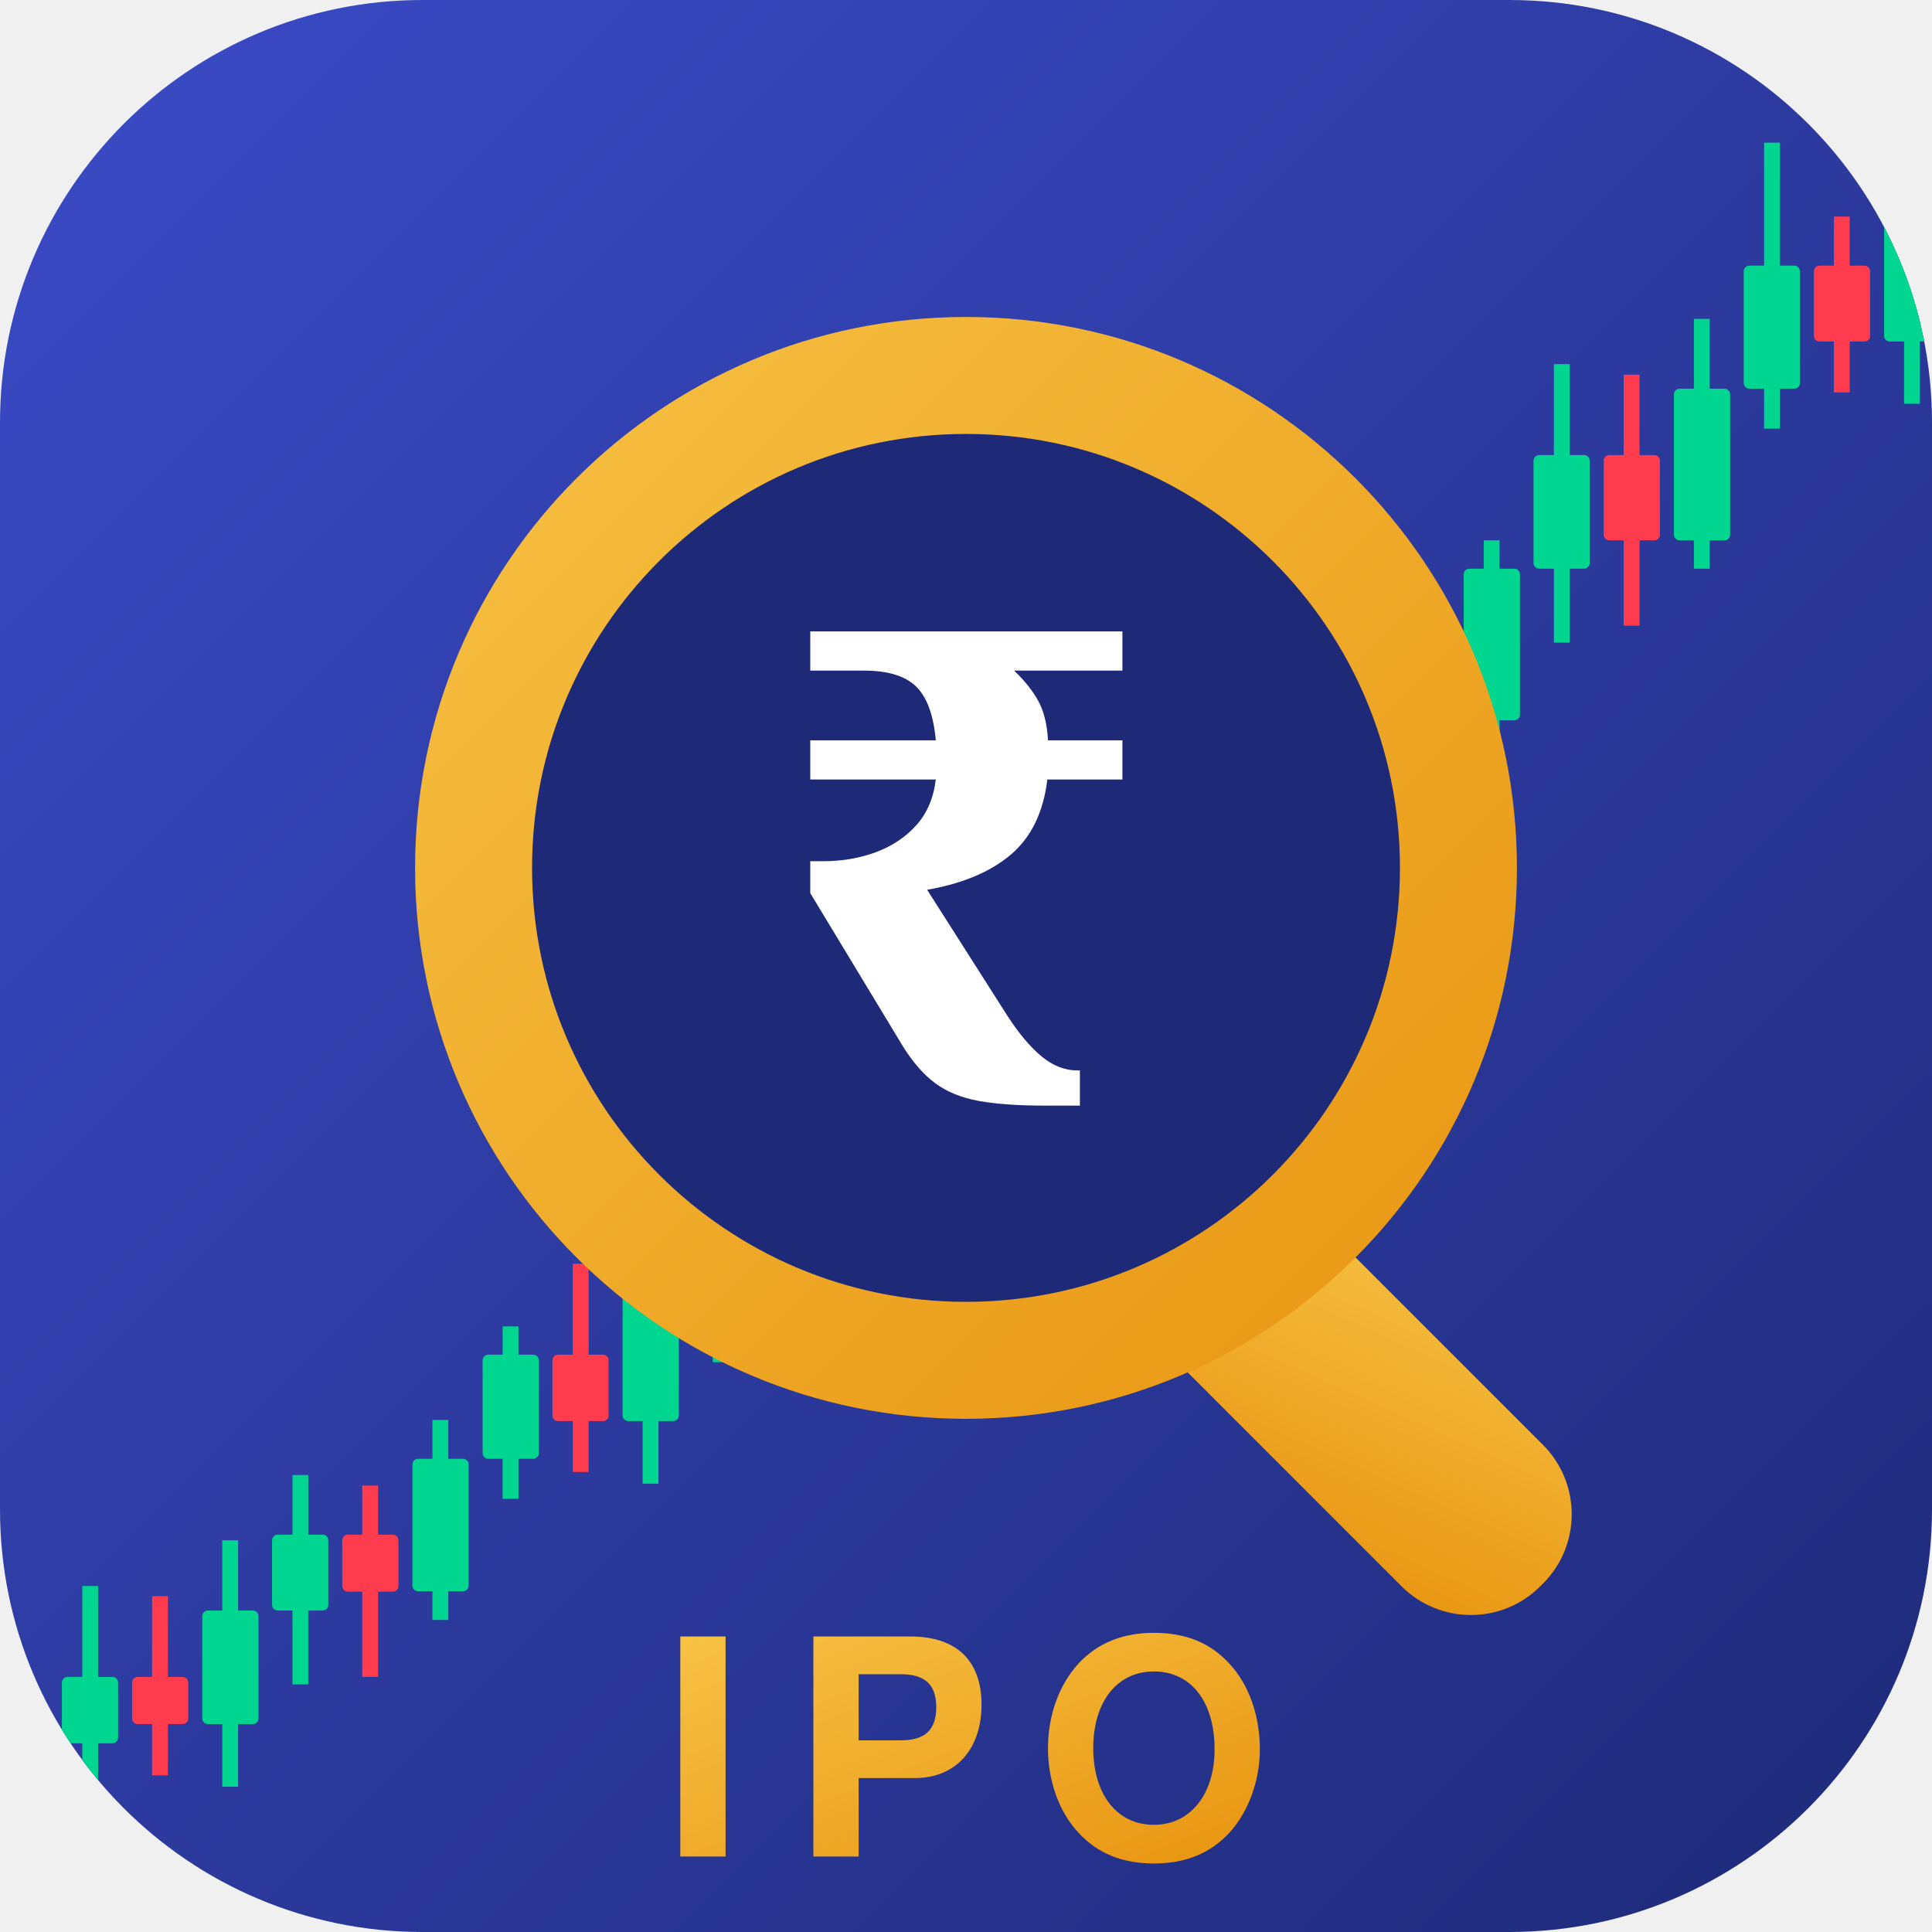
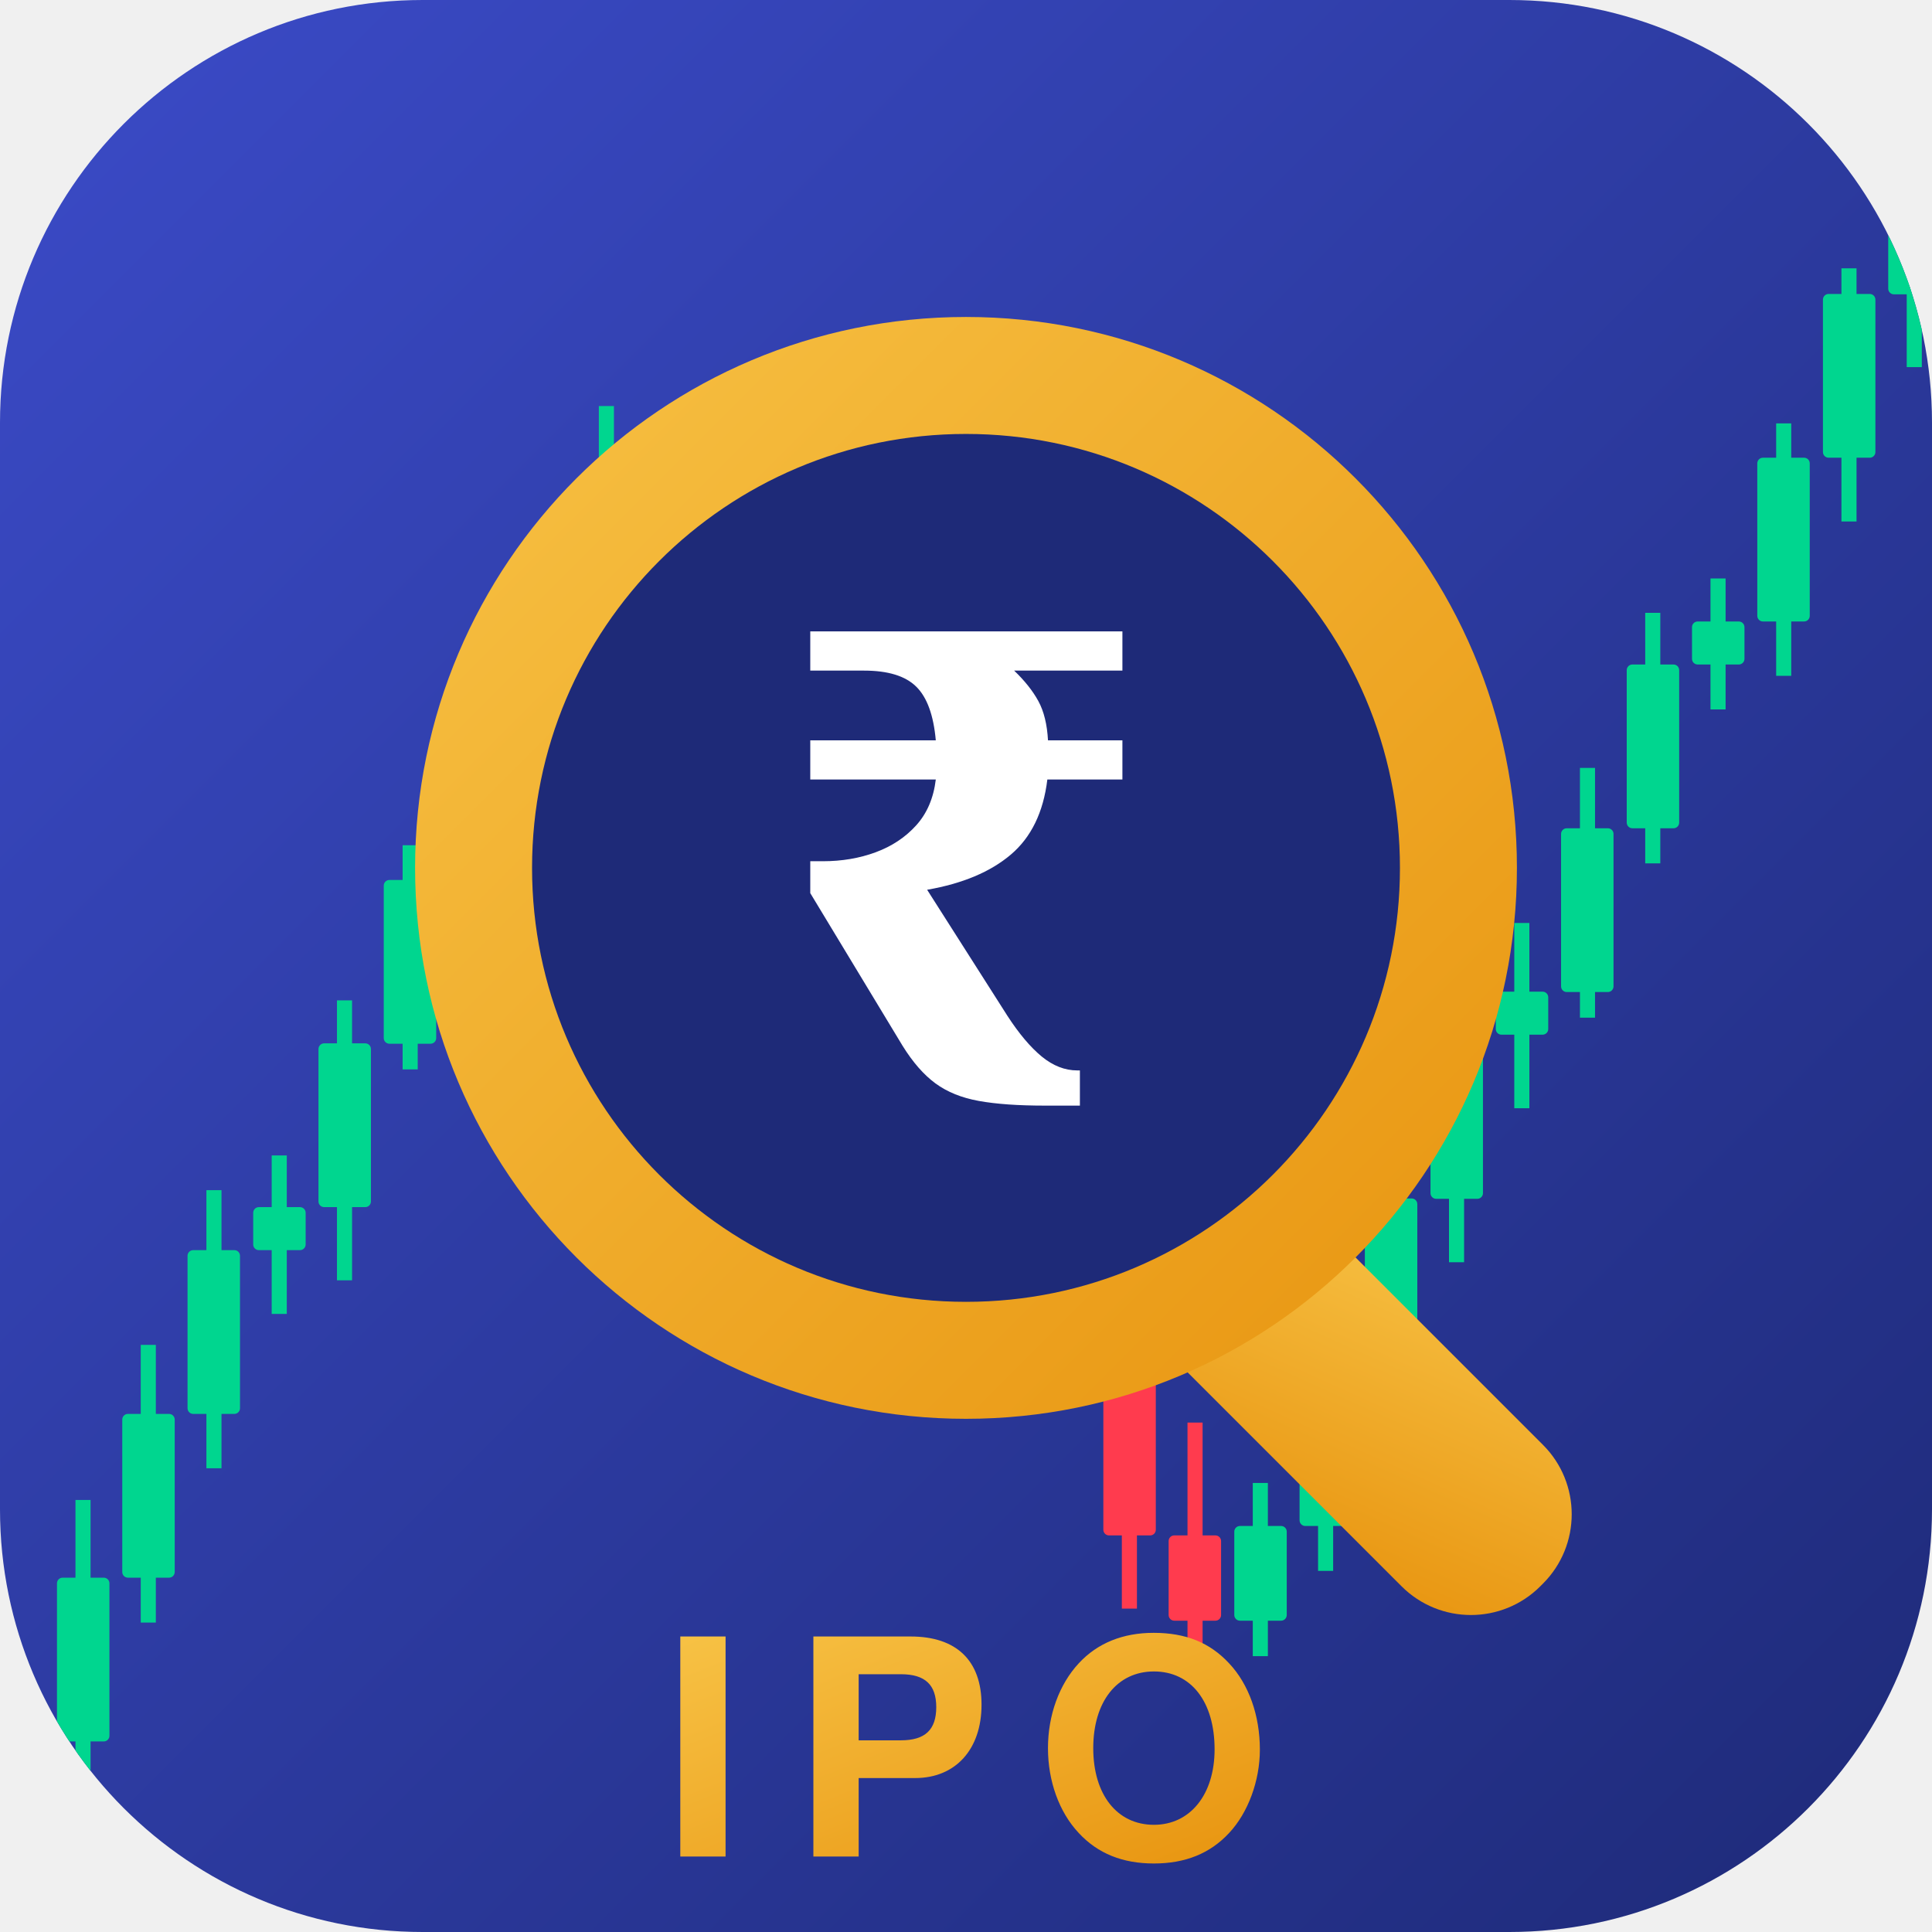
<svg xmlns="http://www.w3.org/2000/svg" viewBox="0 0 512 512" width="512" height="512">
  <defs>
    <linearGradient id="bg" x1="0" y1="0" x2="1" y2="1">
      <stop offset="0" stop-color="#3B4BC8" />
      <stop offset="1" stop-color="#1E2A78" />
    </linearGradient>
    <linearGradient id="gd" x1="0" y1="0" x2="1" y2="1">
      <stop offset="0" stop-color="#F7C245" />
      <stop offset="1" stop-color="#E8940F" />
    </linearGradient>
    <clipPath id="rr">
      <rect width="512" height="512" rx="112" />
    </clipPath>
  </defs>
  <rect width="512" height="512" rx="112" fill="url(#bg)" />
  <g clip-path="url(#rr)">
-     <line x1="5.3" y1="454.4" x2="5.3" y2="482.0" stroke="#00D68F" stroke-width="4.2" opacity="1.0" />
-     <rect x="-2.1" y="461.9" width="14.9" height="12.5" rx="1.5" fill="#00D68F" opacity="1.0" />
-     <line x1="23.9" y1="420.3" x2="23.9" y2="472.5" stroke="#00D68F" stroke-width="4.2" opacity="1.0" />
-     <rect x="16.4" y="444.4" width="14.9" height="17.6" rx="1.5" fill="#00D68F" opacity="1.0" />
-     <line x1="42.4" y1="423.0" x2="42.4" y2="470.5" stroke="#FF3B4E" stroke-width="4.2" opacity="1.0" />
-     <rect x="35.0" y="444.4" width="14.9" height="12.5" rx="1.5" fill="#FF3B4E" opacity="1.0" />
-     <line x1="61.0" y1="408.2" x2="61.0" y2="473.5" stroke="#00D68F" stroke-width="4.2" opacity="1.0" />
-     <rect x="53.6" y="426.8" width="14.9" height="30.1" rx="1.5" fill="#00D68F" opacity="1.0" />
-     <line x1="79.6" y1="390.9" x2="79.6" y2="446.4" stroke="#00D68F" stroke-width="4.2" opacity="1.0" />
-     <rect x="72.1" y="406.7" width="14.9" height="20.1" rx="1.5" fill="#00D68F" opacity="1.0" />
-     <line x1="98.1" y1="393.7" x2="98.1" y2="444.4" stroke="#FF3B4E" stroke-width="4.2" opacity="1.0" />
-     <rect x="90.7" y="406.7" width="14.9" height="15.1" rx="1.5" fill="#FF3B4E" opacity="1.0" />
-     <line x1="116.7" y1="376.3" x2="116.7" y2="429.3" stroke="#00D68F" stroke-width="4.2" opacity="1.0" />
-     <rect x="109.3" y="386.6" width="14.9" height="35.1" rx="1.5" fill="#00D68F" opacity="1.0" />
-     <line x1="135.3" y1="351.5" x2="135.3" y2="397.2" stroke="#00D68F" stroke-width="4.2" opacity="1.0" />
-     <rect x="127.9" y="359.0" width="14.9" height="27.6" rx="1.5" fill="#00D68F" opacity="1.0" />
-     <line x1="153.9" y1="334.9" x2="153.9" y2="390.1" stroke="#FF3B4E" stroke-width="4.2" opacity="1.0" />
-     <rect x="146.4" y="359.0" width="14.9" height="17.6" rx="1.5" fill="#FF3B4E" opacity="1.0" />
-     <line x1="172.4" y1="320.1" x2="172.4" y2="393.2" stroke="#00D68F" stroke-width="4.2" opacity="1.0" />
-     <rect x="165.0" y="341.5" width="14.9" height="35.1" rx="1.5" fill="#00D68F" opacity="1.0" />
-     <line x1="191.0" y1="292.8" x2="191.0" y2="361.0" stroke="#00D68F" stroke-width="4.2" opacity="1.0" />
-     <rect x="183.6" y="311.3" width="14.9" height="30.1" rx="1.5" fill="#00D68F" opacity="1.0" />
-     <line x1="209.6" y1="295.5" x2="209.6" y2="354.0" stroke="#FF3B4E" stroke-width="4.2" opacity="1.0" />
-     <rect x="202.1" y="311.3" width="14.9" height="20.1" rx="1.5" fill="#FF3B4E" opacity="1.0" />
-     <line x1="228.1" y1="280.7" x2="228.1" y2="338.9" stroke="#00D68F" stroke-width="4.2" opacity="1.0" />
-     <rect x="220.7" y="293.8" width="14.9" height="37.6" rx="1.5" fill="#00D68F" opacity="1.0" />
-     <line x1="246.7" y1="231.0" x2="246.7" y2="304.3" stroke="#00D68F" stroke-width="4.2" opacity="1.0" />
-     <rect x="239.3" y="263.7" width="14.9" height="30.1" rx="1.5" fill="#00D68F" opacity="1.0" />
-     <line x1="265.3" y1="256.1" x2="265.3" y2="299.8" stroke="#FF3B4E" stroke-width="4.2" opacity="1.0" />
-     <rect x="257.9" y="263.7" width="14.9" height="22.6" rx="1.5" fill="#FF3B4E" opacity="1.0" />
-     <line x1="283.9" y1="222.0" x2="283.9" y2="302.8" stroke="#00D68F" stroke-width="4.2" opacity="1.0" />
-     <rect x="276.4" y="246.1" width="14.9" height="40.2" rx="1.5" fill="#00D68F" opacity="1.0" />
-     <line x1="302.4" y1="194.6" x2="302.4" y2="265.7" stroke="#00D68F" stroke-width="4.2" opacity="1.0" />
-     <rect x="295.0" y="216.0" width="14.9" height="30.1" rx="1.5" fill="#00D68F" opacity="1.0" />
-     <line x1="321.0" y1="197.4" x2="321.0" y2="261.1" stroke="#FF3B4E" stroke-width="4.2" opacity="1.0" />
-     <rect x="313.6" y="216.0" width="14.9" height="22.6" rx="1.5" fill="#FF3B4E" opacity="1.0" />
-     <line x1="339.6" y1="182.6" x2="339.6" y2="246.1" stroke="#00D68F" stroke-width="4.2" opacity="1.0" />
-     <rect x="332.1" y="198.4" width="14.9" height="40.2" rx="1.5" fill="#00D68F" opacity="1.0" />
-     <line x1="358.1" y1="135.7" x2="358.1" y2="208.9" stroke="#00D68F" stroke-width="4.2" opacity="1.0" />
-     <rect x="350.7" y="168.3" width="14.9" height="30.1" rx="1.5" fill="#00D68F" opacity="1.0" />
-     <line x1="376.7" y1="158.0" x2="376.7" y2="204.4" stroke="#FF3B4E" stroke-width="4.2" opacity="1.0" />
-     <rect x="369.3" y="168.3" width="14.9" height="22.6" rx="1.5" fill="#FF3B4E" opacity="1.0" />
-     <line x1="395.3" y1="143.2" x2="395.3" y2="207.4" stroke="#00D68F" stroke-width="4.2" opacity="1.0" />
-     <rect x="387.9" y="150.7" width="14.9" height="40.2" rx="1.5" fill="#00D68F" opacity="1.0" />
-     <line x1="413.9" y1="96.5" x2="413.9" y2="170.3" stroke="#00D68F" stroke-width="4.2" opacity="1.0" />
-     <rect x="406.4" y="120.6" width="14.9" height="30.1" rx="1.5" fill="#00D68F" opacity="1.0" />
-     <line x1="432.4" y1="99.3" x2="432.4" y2="165.8" stroke="#FF3B4E" stroke-width="4.2" opacity="1.0" />
-     <rect x="425.0" y="120.6" width="14.9" height="22.6" rx="1.5" fill="#FF3B4E" opacity="1.0" />
-     <line x1="451.0" y1="84.5" x2="451.0" y2="150.7" stroke="#00D68F" stroke-width="4.2" opacity="1.0" />
-     <rect x="443.6" y="103.0" width="14.9" height="40.2" rx="1.5" fill="#00D68F" opacity="1.0" />
-     <line x1="469.6" y1="37.8" x2="469.6" y2="113.6" stroke="#00D68F" stroke-width="4.2" opacity="1.0" />
-     <rect x="462.1" y="70.4" width="14.9" height="32.6" rx="1.5" fill="#00D68F" opacity="1.0" />
-     <line x1="488.1" y1="57.4" x2="488.1" y2="104.0" stroke="#FF3B4E" stroke-width="4.2" opacity="1.0" />
-     <rect x="480.7" y="70.4" width="14.9" height="20.1" rx="1.5" fill="#FF3B4E" opacity="1.0" />
-     <line x1="506.7" y1="30.0" x2="506.7" y2="107.0" stroke="#00D68F" stroke-width="4.2" opacity="1.0" />
-     <rect x="499.3" y="40.3" width="14.9" height="50.2" rx="1.5" fill="#00D68F" opacity="1.0" />
+     <line x1="4.7" y1="454.6" x2="4.7" y2="482.0" stroke="#00D68F" stroke-width="4.0" opacity="1.0" />
+     <rect x="-2.3" y="461.5" width="13.9" height="13.7" rx="1.5" fill="#00D68F" opacity="1.0" />
+     <line x1="22.0" y1="397.5" x2="22.0" y2="470.8" stroke="#00D68F" stroke-width="4.0" opacity="1.0" />
+     <rect x="15.1" y="418.1" width="13.9" height="43.4" rx="1.5" fill="#00D68F" opacity="1.0" />
+     <line x1="39.3" y1="356.4" x2="39.3" y2="430.0" stroke="#00D68F" stroke-width="4.0" opacity="1.0" />
+     <rect x="32.4" y="374.7" width="13.9" height="43.4" rx="1.5" fill="#00D68F" opacity="1.0" />
+     <line x1="56.7" y1="315.4" x2="56.7" y2="389.1" stroke="#00D68F" stroke-width="4.0" opacity="1.0" />
+     <rect x="49.7" y="331.3" width="13.9" height="43.4" rx="1.5" fill="#00D68F" opacity="1.0" />
+     <line x1="74.0" y1="306.2" x2="74.0" y2="348.2" stroke="#00D68F" stroke-width="4.0" opacity="1.0" />
+     <rect x="67.1" y="319.9" width="13.9" height="11.4" rx="1.5" fill="#00D68F" opacity="1.0" />
+     <line x1="91.3" y1="265.1" x2="91.3" y2="339.3" stroke="#00D68F" stroke-width="4.0" opacity="1.0" />
+     <rect x="84.4" y="276.5" width="13.9" height="43.4" rx="1.5" fill="#00D68F" opacity="1.0" />
+     <line x1="108.7" y1="224.0" x2="108.7" y2="283.4" stroke="#00D68F" stroke-width="4.0" opacity="1.0" />
+     <rect x="101.7" y="233.2" width="13.9" height="43.4" rx="1.5" fill="#00D68F" opacity="1.0" />
+     <line x1="126.0" y1="214.9" x2="126.0" y2="242.5" stroke="#00D68F" stroke-width="4.0" opacity="1.0" />
+     <rect x="119.1" y="221.8" width="13.9" height="11.4" rx="1.5" fill="#00D68F" opacity="1.0" />
+     <line x1="143.3" y1="157.8" x2="143.3" y2="233.6" stroke="#00D68F" stroke-width="4.0" opacity="1.0" />
+     <rect x="136.4" y="178.4" width="13.9" height="43.4" rx="1.5" fill="#00D68F" opacity="1.0" />
+     <line x1="160.7" y1="107.6" x2="160.7" y2="192.8" stroke="#00D68F" stroke-width="4.0" opacity="1.0" />
+     <rect x="153.7" y="135.0" width="13.9" height="43.4" rx="1.5" fill="#00D68F" opacity="1.0" />
+     <line x1="178.0" y1="119.0" x2="178.0" y2="201.9" stroke="#FF3B4E" stroke-width="4.0" opacity="1.0" />
+     <rect x="171.1" y="135.0" width="13.9" height="50.0" rx="1.5" fill="#FF3B4E" opacity="1.0" />
+     <line x1="195.3" y1="171.3" x2="195.3" y2="227.0" stroke="#FF3B4E" stroke-width="4.0" opacity="1.0" />
+     <rect x="188.4" y="185.0" width="13.9" height="22.6" rx="1.5" fill="#FF3B4E" opacity="1.0" />
+     <line x1="212.7" y1="196.2" x2="212.7" y2="237.1" stroke="#FF3B4E" stroke-width="4.0" opacity="1.0" />
+     <rect x="205.7" y="207.6" width="13.9" height="22.6" rx="1.5" fill="#FF3B4E" opacity="1.0" />
+     <line x1="230.0" y1="221.1" x2="230.0" y2="262.2" stroke="#FF3B4E" stroke-width="4.0" opacity="1.0" />
+     <rect x="223.1" y="230.2" width="13.9" height="22.6" rx="1.5" fill="#FF3B4E" opacity="1.0" />
+     <line x1="247.3" y1="246.0" x2="247.3" y2="319.0" stroke="#FF3B4E" stroke-width="4.0" opacity="1.0" />
+     <rect x="240.4" y="252.8" width="13.9" height="54.3" rx="1.5" fill="#FF3B4E" opacity="1.0" />
+     <line x1="264.7" y1="286.6" x2="264.7" y2="344.1" stroke="#FF3B4E" stroke-width="4.0" opacity="1.0" />
+     <rect x="257.7" y="307.1" width="13.9" height="22.6" rx="1.5" fill="#FF3B4E" opacity="1.0" />
+     <line x1="282.0" y1="311.5" x2="282.0" y2="369.2" stroke="#FF3B4E" stroke-width="4.0" opacity="1.0" />
+     <rect x="275.1" y="329.7" width="13.9" height="22.6" rx="1.5" fill="#FF3B4E" opacity="1.0" />
+     <line x1="299.3" y1="336.4" x2="299.3" y2="426.3" stroke="#FF3B4E" stroke-width="4.0" opacity="1.0" />
+     <rect x="292.4" y="352.3" width="13.9" height="54.6" rx="1.5" fill="#FF3B4E" opacity="1.0" />
+     <line x1="316.7" y1="377.0" x2="316.7" y2="436.3" stroke="#FF3B4E" stroke-width="4.0" opacity="1.0" />
+     <rect x="309.7" y="406.9" width="13.9" height="22.6" rx="1.5" fill="#FF3B4E" opacity="1.0" />
+     <line x1="334.0" y1="393.0" x2="334.0" y2="438.9" stroke="#00D68F" stroke-width="4.0" opacity="1.0" />
+     <rect x="327.1" y="404.4" width="13.9" height="25.1" rx="1.5" fill="#00D68F" opacity="1.0" />
+     <line x1="351.3" y1="351.9" x2="351.3" y2="416.3" stroke="#00D68F" stroke-width="4.0" opacity="1.0" />
+     <rect x="344.4" y="361.0" width="13.9" height="43.4" rx="1.5" fill="#00D68F" opacity="1.0" />
+     <line x1="368.7" y1="310.8" x2="368.7" y2="375.4" stroke="#00D68F" stroke-width="4.0" opacity="1.0" />
+     <rect x="361.7" y="317.6" width="13.9" height="43.4" rx="1.5" fill="#00D68F" opacity="1.0" />
+     <line x1="386.0" y1="253.7" x2="386.0" y2="334.5" stroke="#00D68F" stroke-width="4.0" opacity="1.0" />
+     <rect x="379.1" y="274.3" width="13.9" height="43.4" rx="1.5" fill="#00D68F" opacity="1.0" />
+     <line x1="403.3" y1="244.6" x2="403.3" y2="293.7" stroke="#00D68F" stroke-width="4.0" opacity="1.0" />
+     <rect x="396.4" y="262.8" width="13.9" height="11.4" rx="1.5" fill="#00D68F" opacity="1.0" />
+     <line x1="420.7" y1="203.5" x2="420.7" y2="269.7" stroke="#00D68F" stroke-width="4.0" opacity="1.0" />
+     <rect x="413.7" y="219.5" width="13.9" height="43.4" rx="1.5" fill="#00D68F" opacity="1.0" />
+     <line x1="438.0" y1="162.4" x2="438.0" y2="228.8" stroke="#00D68F" stroke-width="4.0" opacity="1.0" />
+     <rect x="431.1" y="176.1" width="13.9" height="43.4" rx="1.5" fill="#00D68F" opacity="1.0" />
+     <line x1="455.3" y1="153.3" x2="455.3" y2="188.0" stroke="#00D68F" stroke-width="4.0" opacity="1.0" />
+     <rect x="448.4" y="164.7" width="13.9" height="11.4" rx="1.5" fill="#00D68F" opacity="1.0" />
+     <line x1="472.7" y1="112.2" x2="472.7" y2="179.1" stroke="#00D68F" stroke-width="4.0" opacity="1.0" />
+     <rect x="465.7" y="121.3" width="13.9" height="43.4" rx="1.5" fill="#00D68F" opacity="1.0" />
+     <line x1="490.0" y1="71.1" x2="490.0" y2="138.2" stroke="#00D68F" stroke-width="4.0" opacity="1.0" />
+     <rect x="483.1" y="77.9" width="13.9" height="43.4" rx="1.5" fill="#00D68F" opacity="1.0" />
+     <line x1="507.3" y1="30.0" x2="507.3" y2="97.3" stroke="#00D68F" stroke-width="4.0" opacity="1.0" />
+     <rect x="500.4" y="34.6" width="13.9" height="43.4" rx="1.5" fill="#00D68F" opacity="1.0" />
    <rect x="329" y="303" width="139" height="53" rx="26" transform="rotate(45 329 303)" fill="url(#gd)" />
    <circle cx="256" cy="230" r="146" fill="url(#gd)" />
    <circle cx="256" cy="230" r="115" fill="#1E2A78" />
    <text x="256" y="293" font-family="Georgia,'Times New Roman',serif" font-size="176" font-weight="700" fill="#FFFFFF" text-anchor="middle">₹</text>
    <text x="256" y="492" font-family="Helvetica Neue,Helvetica,Arial,sans-serif" font-size="80" font-weight="900" fill="url(#gd)" text-anchor="middle" letter-spacing="12">IPO</text>
  </g>
</svg>
